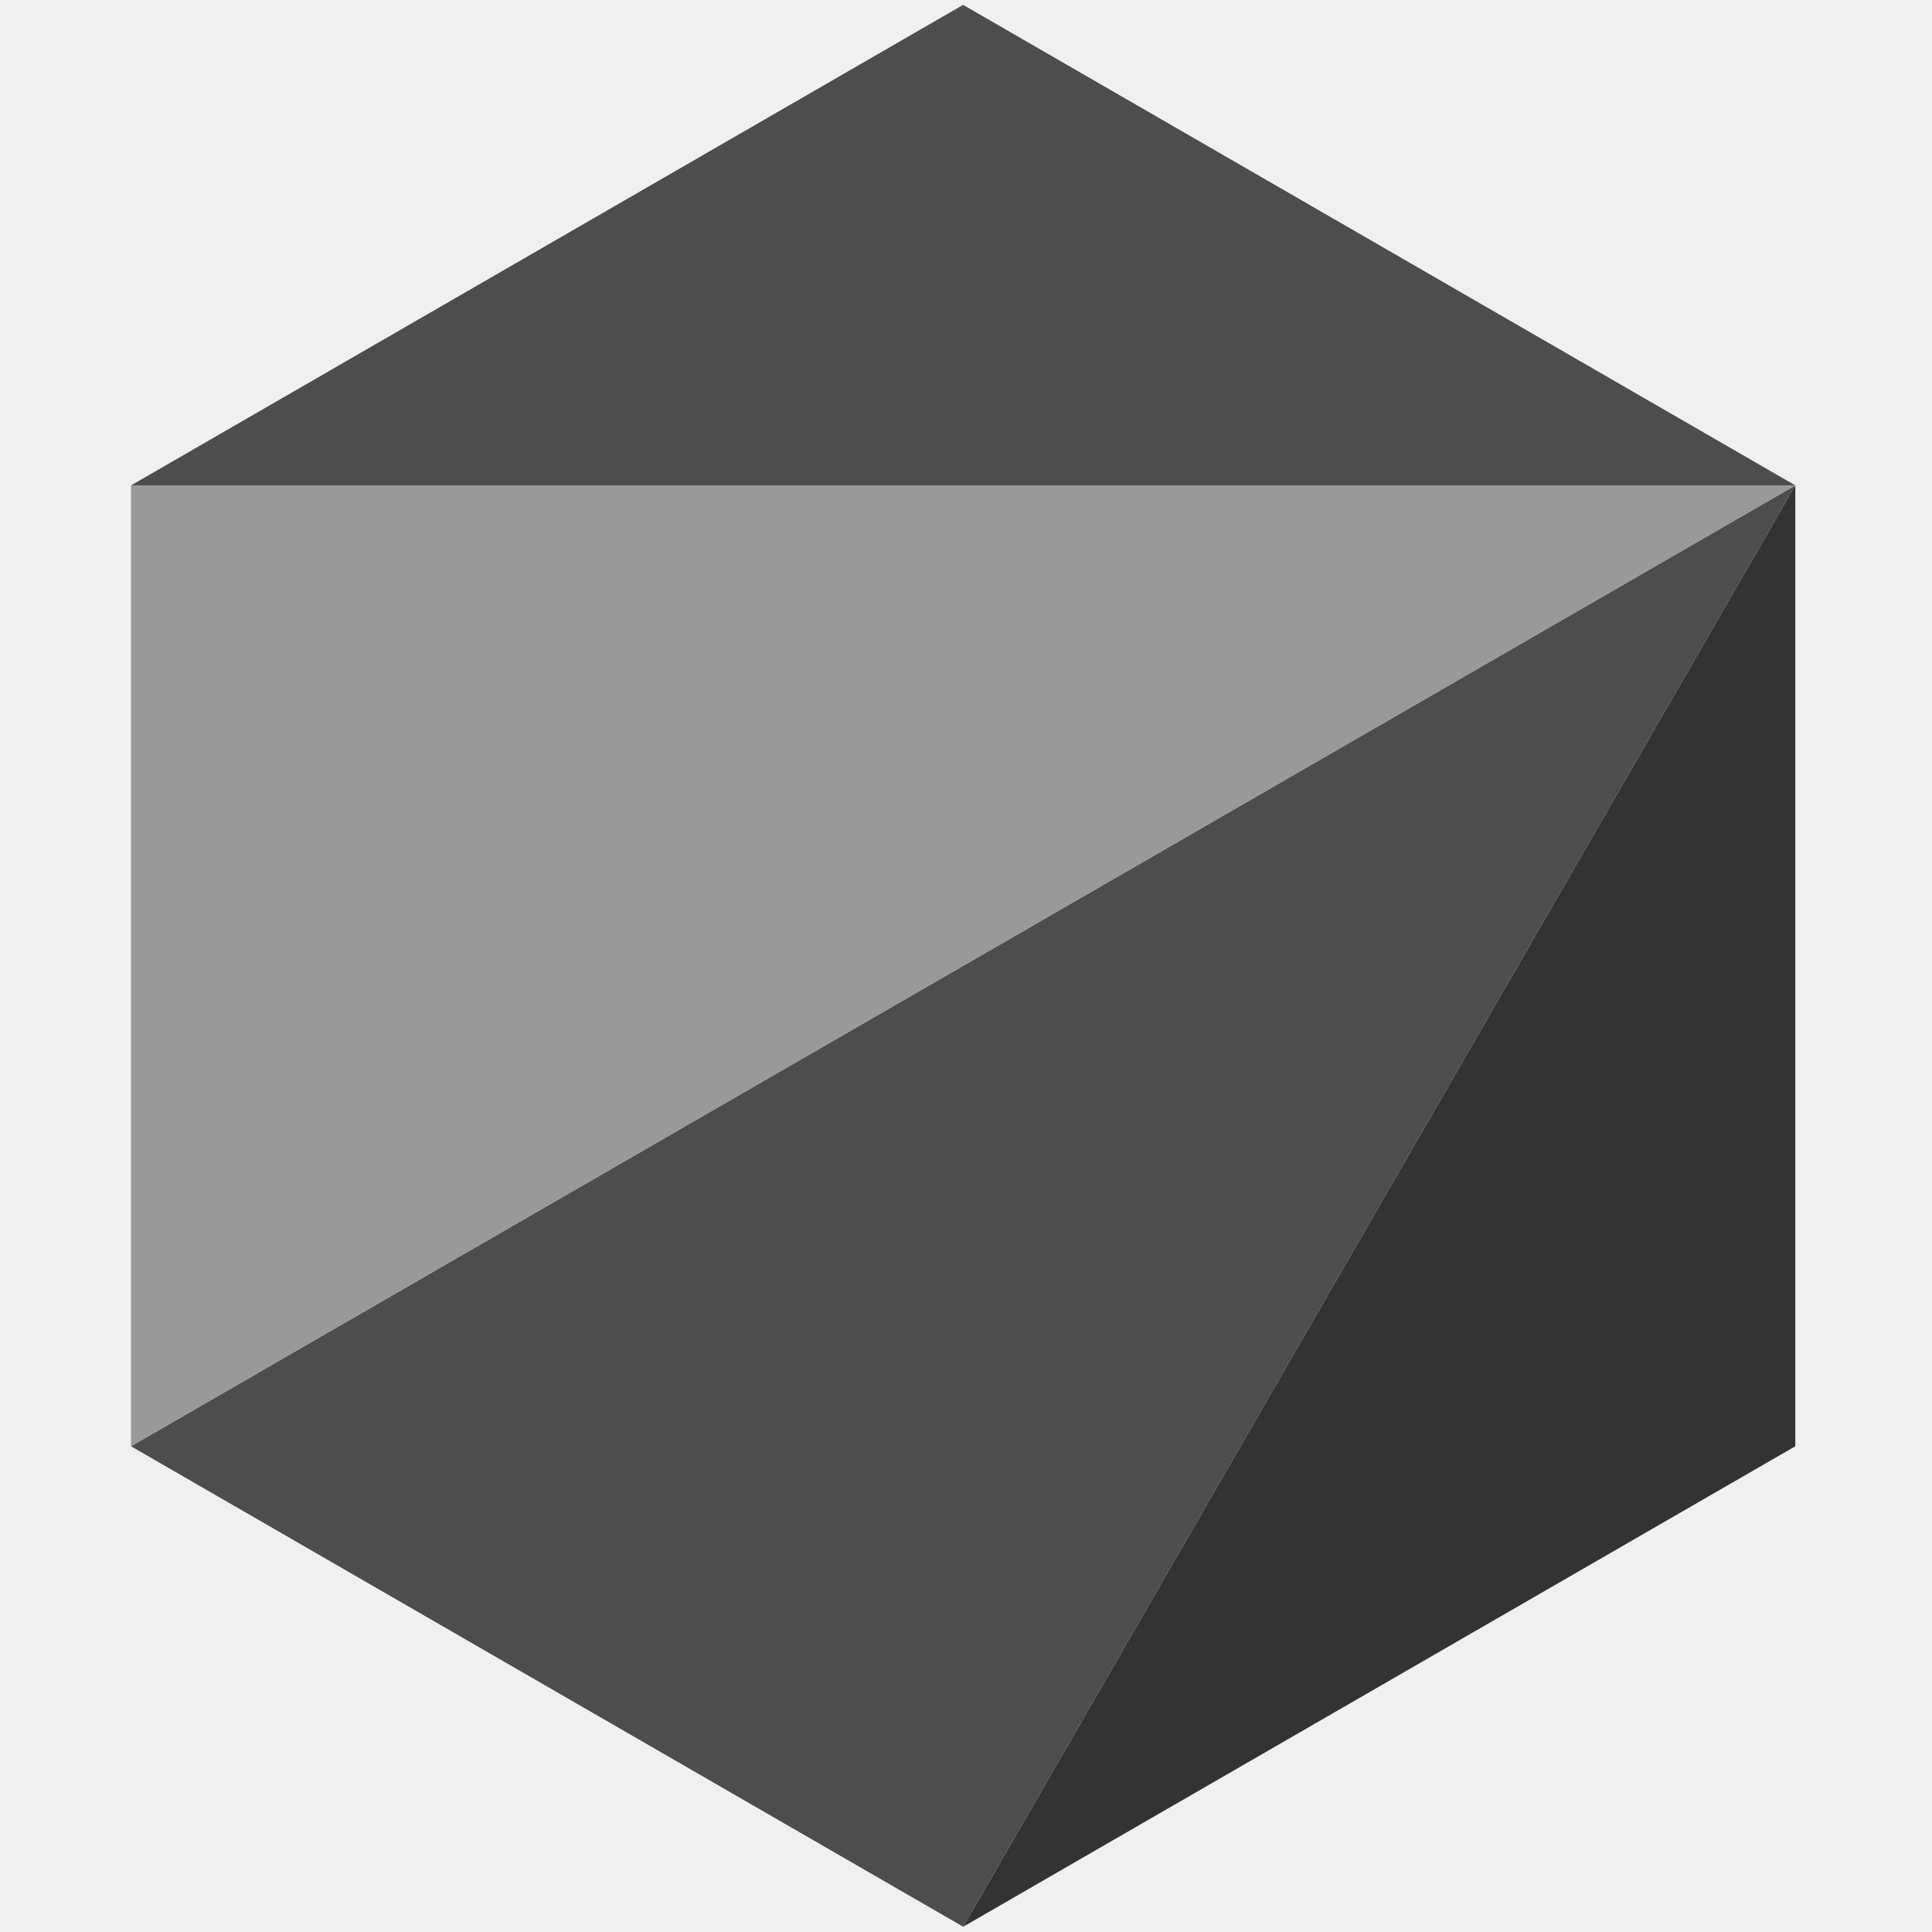
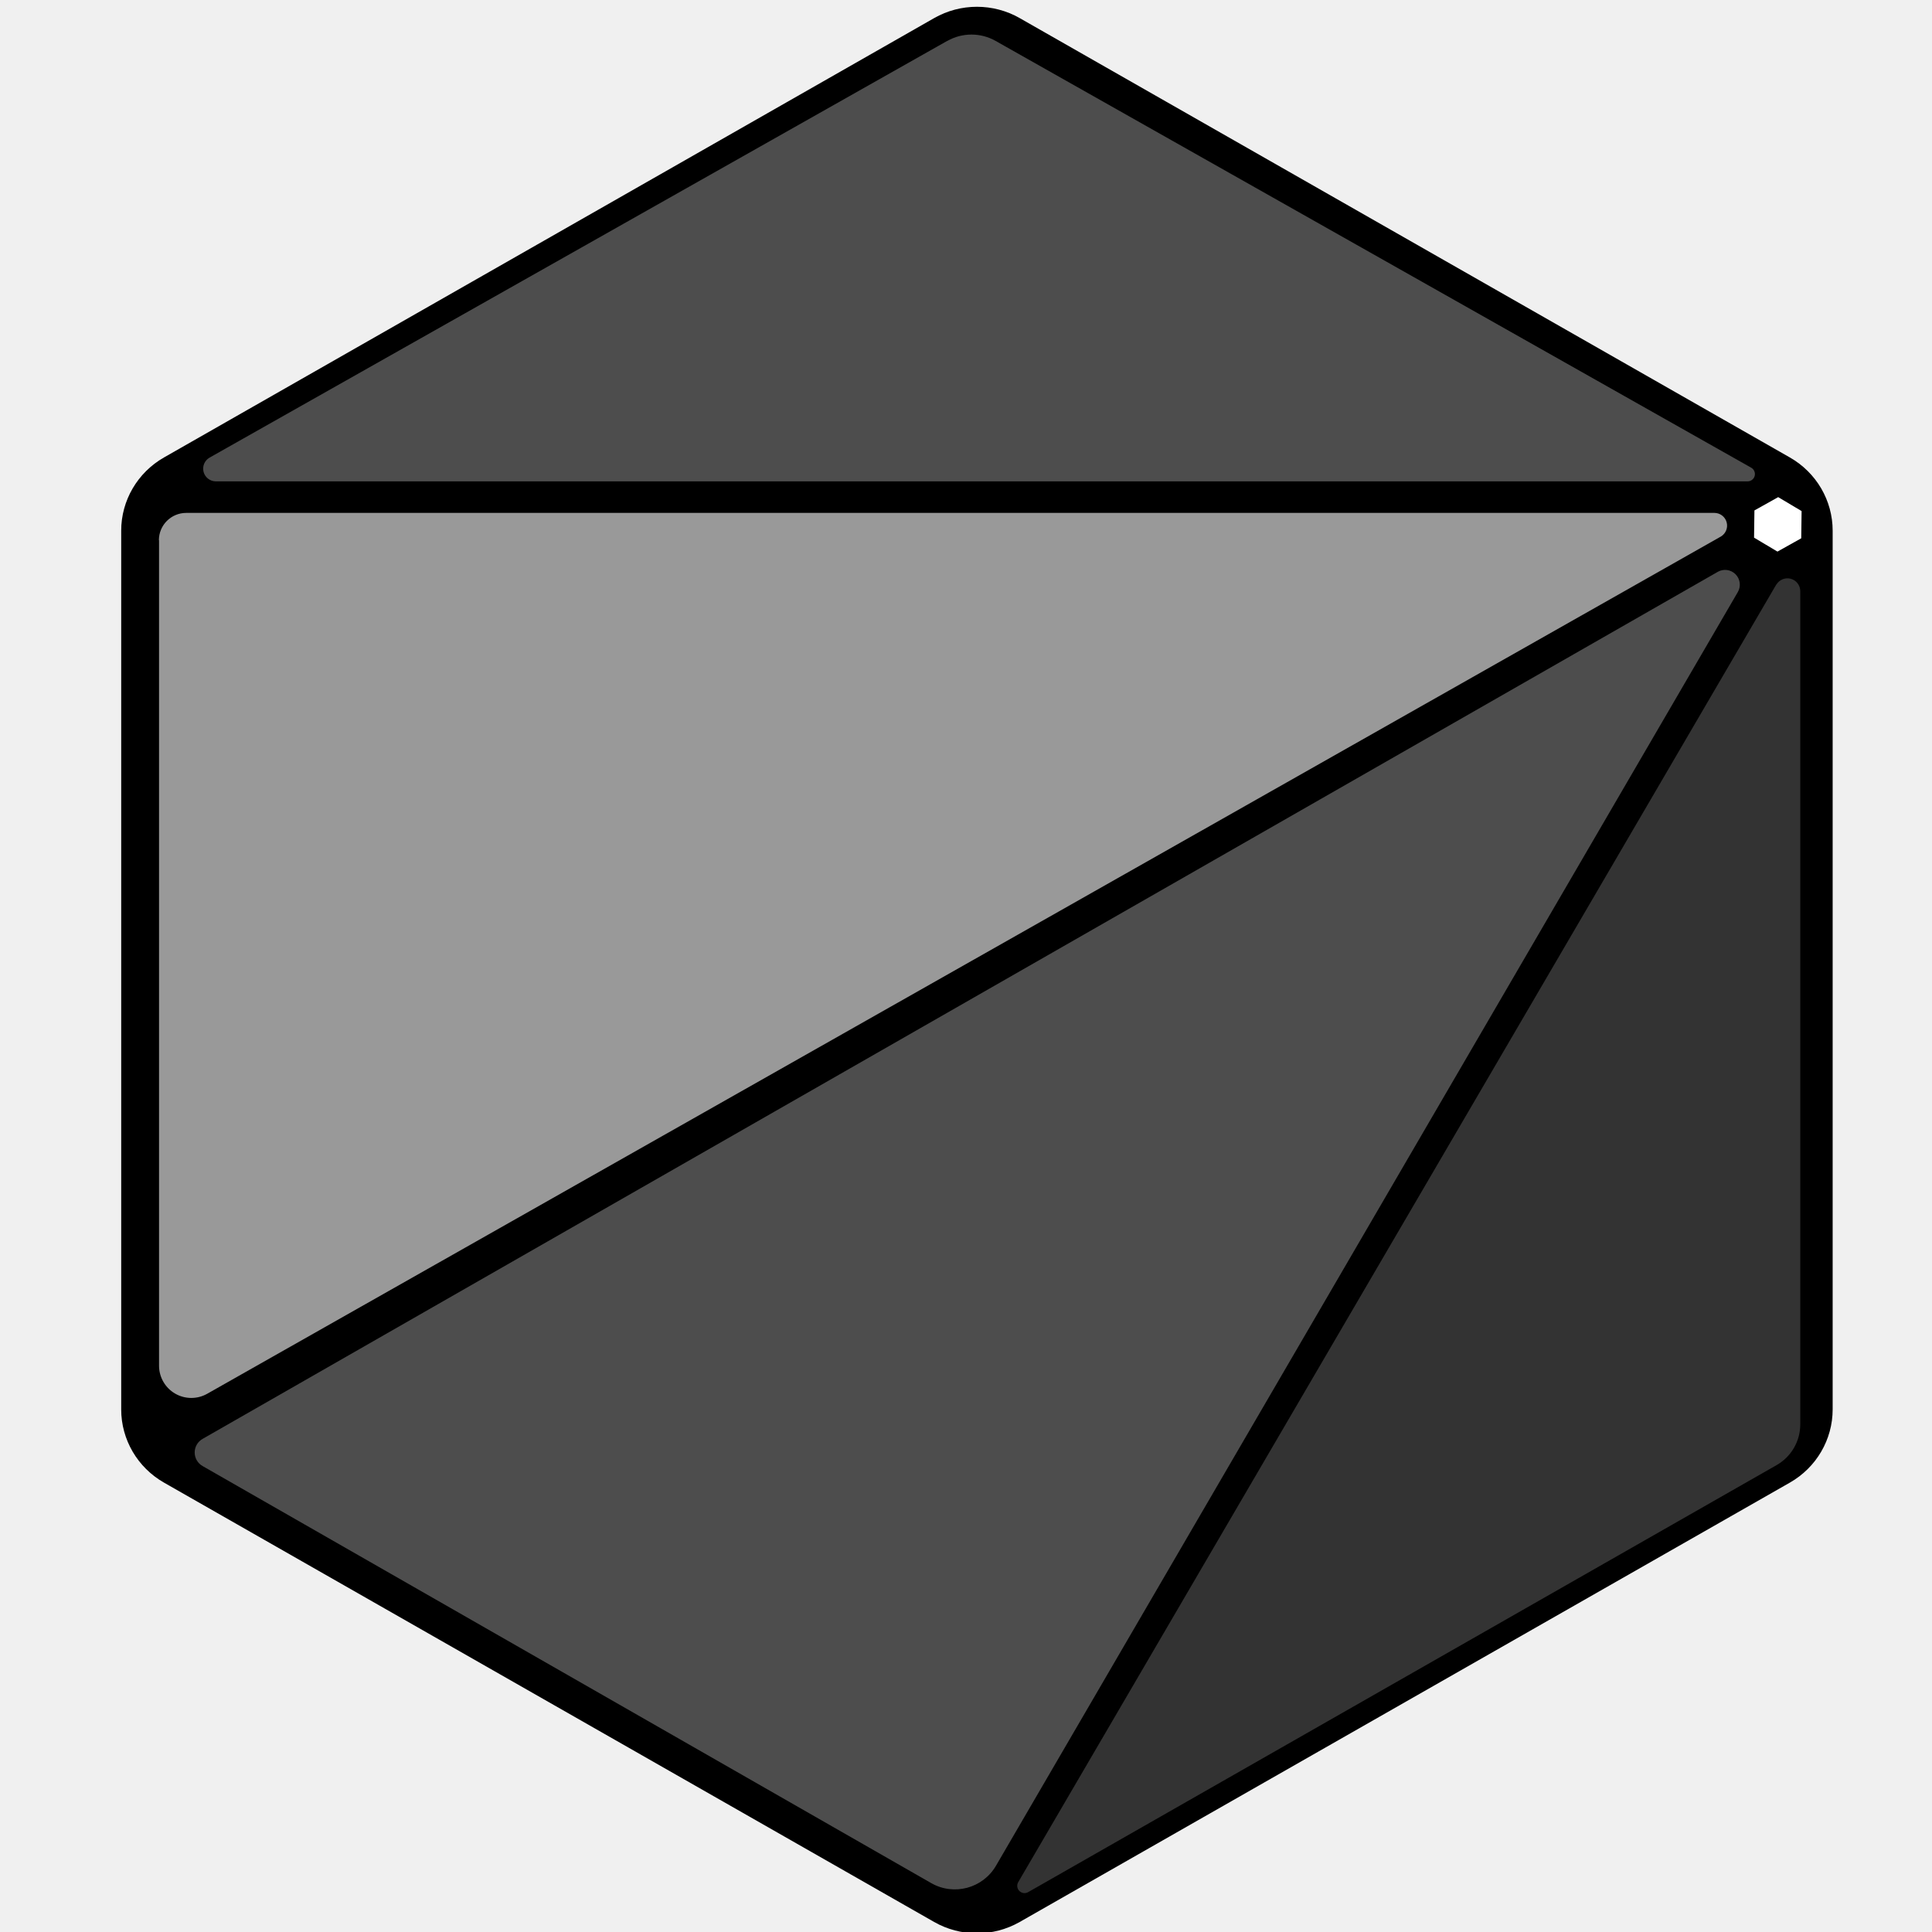
- <svg xmlns="http://www.w3.org/2000/svg" width="48" height="48" viewBox="0 0 12.7 12.7" version="1.1" id="svg5">
-   <defs id="defs2" />
+ <svg xmlns="http://www.w3.org/2000/svg" width="50" height="50" viewBox="0 0 13.229 13.229" version="1.1" id="svg5">
+   <defs id="defs2">
+     </defs>
+   <g id="layer2">
+     <path style="stroke-width:0.11" id="path274" d="m -36.545,-42.51 0,19.809 a 1.906,1.906 120 0 1 -0.953,1.651 l -17.155,9.905 a 1.906,1.906 180 0 1 -1.906,0 l -17.155,-9.905 a 1.906,1.906 60 0 1 -0.953,-1.651 l 0,-19.809 a 1.906,1.906 120 0 1 0.953,-1.651 l 17.155,-9.905 a 1.906,1.906 180 0 1 1.906,0 l 17.155,9.905 a 1.906,1.906 60 0 1 0.953,1.651 z" transform="matrix(0.3074053,0,0,0.3037282,23.7829,16.54536)" />
+   </g>
  <g id="layer1">
-     <path id="path31" style="fill:#4d4d4d;fill-rule:evenodd;stroke-width:0.112" d="M 44.604 12.059 L 3.254 35.932 L 23.93 47.869 L 44.604 12.059 z " transform="scale(0.2645833)" />
-     <path id="path537" style="fill:#333333;fill-rule:evenodd;stroke-width:0.112" d="M 44.604 12.059 L 23.93 47.869 L 44.604 35.932 L 44.604 12.059 z " transform="scale(0.2645833)" />
-     <path id="path1180" style="fill:#999999;fill-rule:evenodd;stroke-width:0.03" d="M 0.861,3.191 V 9.507 L 11.802,3.191 Z" />
-     <path id="path1062" style="fill:#4d4d4d;fill-rule:evenodd;stroke-width:0.03" d="M 6.331,0.032 0.861,3.191 H 11.802 Z" />
+     <path id="path31" style="fill:#4d4d4d;fill-rule:evenodd;stroke-width:0.029" d="M 11.763,3.915 1.388,9.852 a 0.107,0.107 90 0 0 -1.4e-6,0.187 l 4.988,2.855 A 0.326,0.326 165 0 0 6.82,12.775 L 11.9,4.053 A 0.101,0.101 45.217 0 0 11.763,3.915 Z" />
+     <path id="path537" style="fill:#333333;fill-rule:evenodd;stroke-width:0.029" d="M 12.163,4.002 6.973,12.886 a 0.05,0.05 45.291 0 0 0.069,0.069 l 5.123,-2.923 a 0.321,0.321 120.145 0 0 0.162,-0.279 l 0,-5.707 a 0.088,0.088 15.146 0 0 -0.163,-0.044 z" />
+     <path id="path1180" style="fill:#999999;fill-rule:evenodd;stroke-width:0.03" d="m 1.089,3.699 v 5.653 a 0.221,0.221 30.24 0 0 0.329,0.192 L 11.783,3.674 a 0.087,0.087 75.24 0 0 -0.043,-0.162 l -10.465,0 a 0.187,0.187 135 0 0 -0.187,0.187 z" />
+     <path id="path1062" style="fill:#4d4d4d;fill-rule:evenodd;stroke-width:0.03" d="M 6.486,0.28 1.434,3.134 a 0.087,0.087 75.273 0 0 0.043,0.162 H 11.967 a 0.05,0.05 104.727 0 0 0.025,-0.093 L 6.817,0.28 a 0.336,0.336 6.6844583e-7 0 0 -0.33,0 z" />
+     <path style="fill:#ffffff;stroke-width:0.11" id="path67" d="m 46.304,13.618 -1.1,0.615 -1.083,-0.645 0.017,-1.26 1.1,-0.615 1.083,0.645 z" transform="matrix(0.1479539,0,0,0.1479539,5.482719,1.671059)" />
  </g>
</svg>
